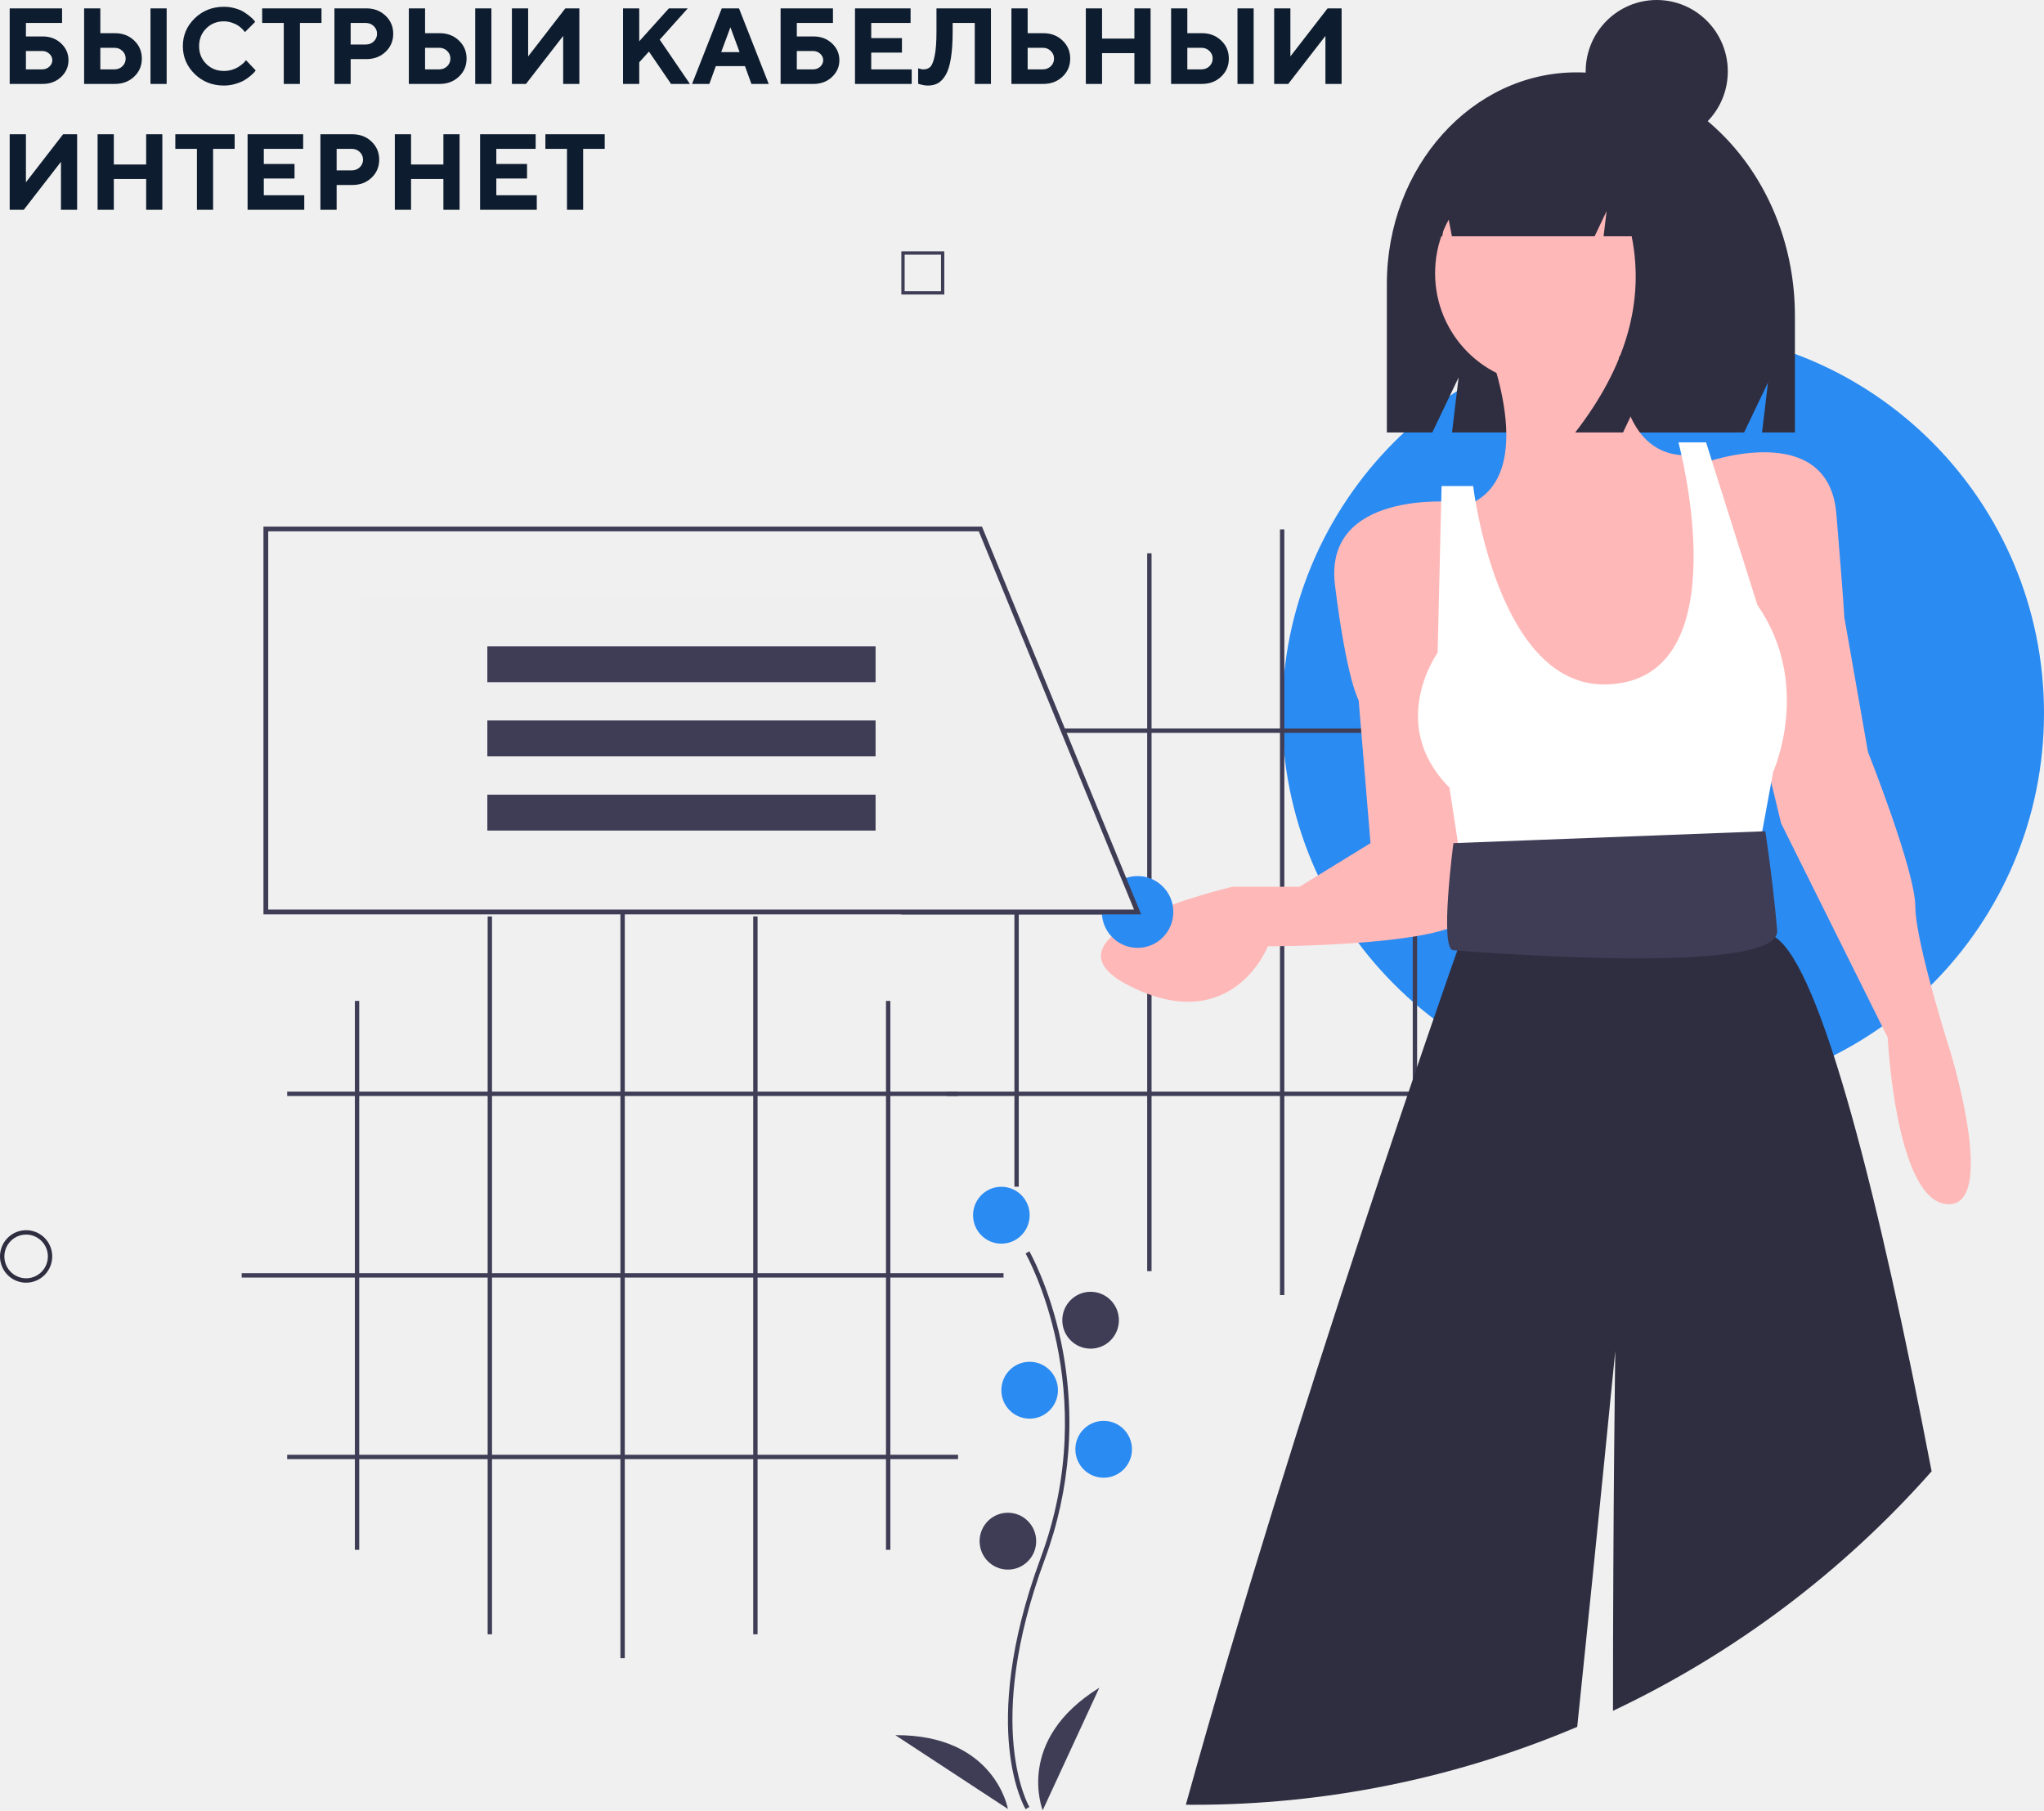
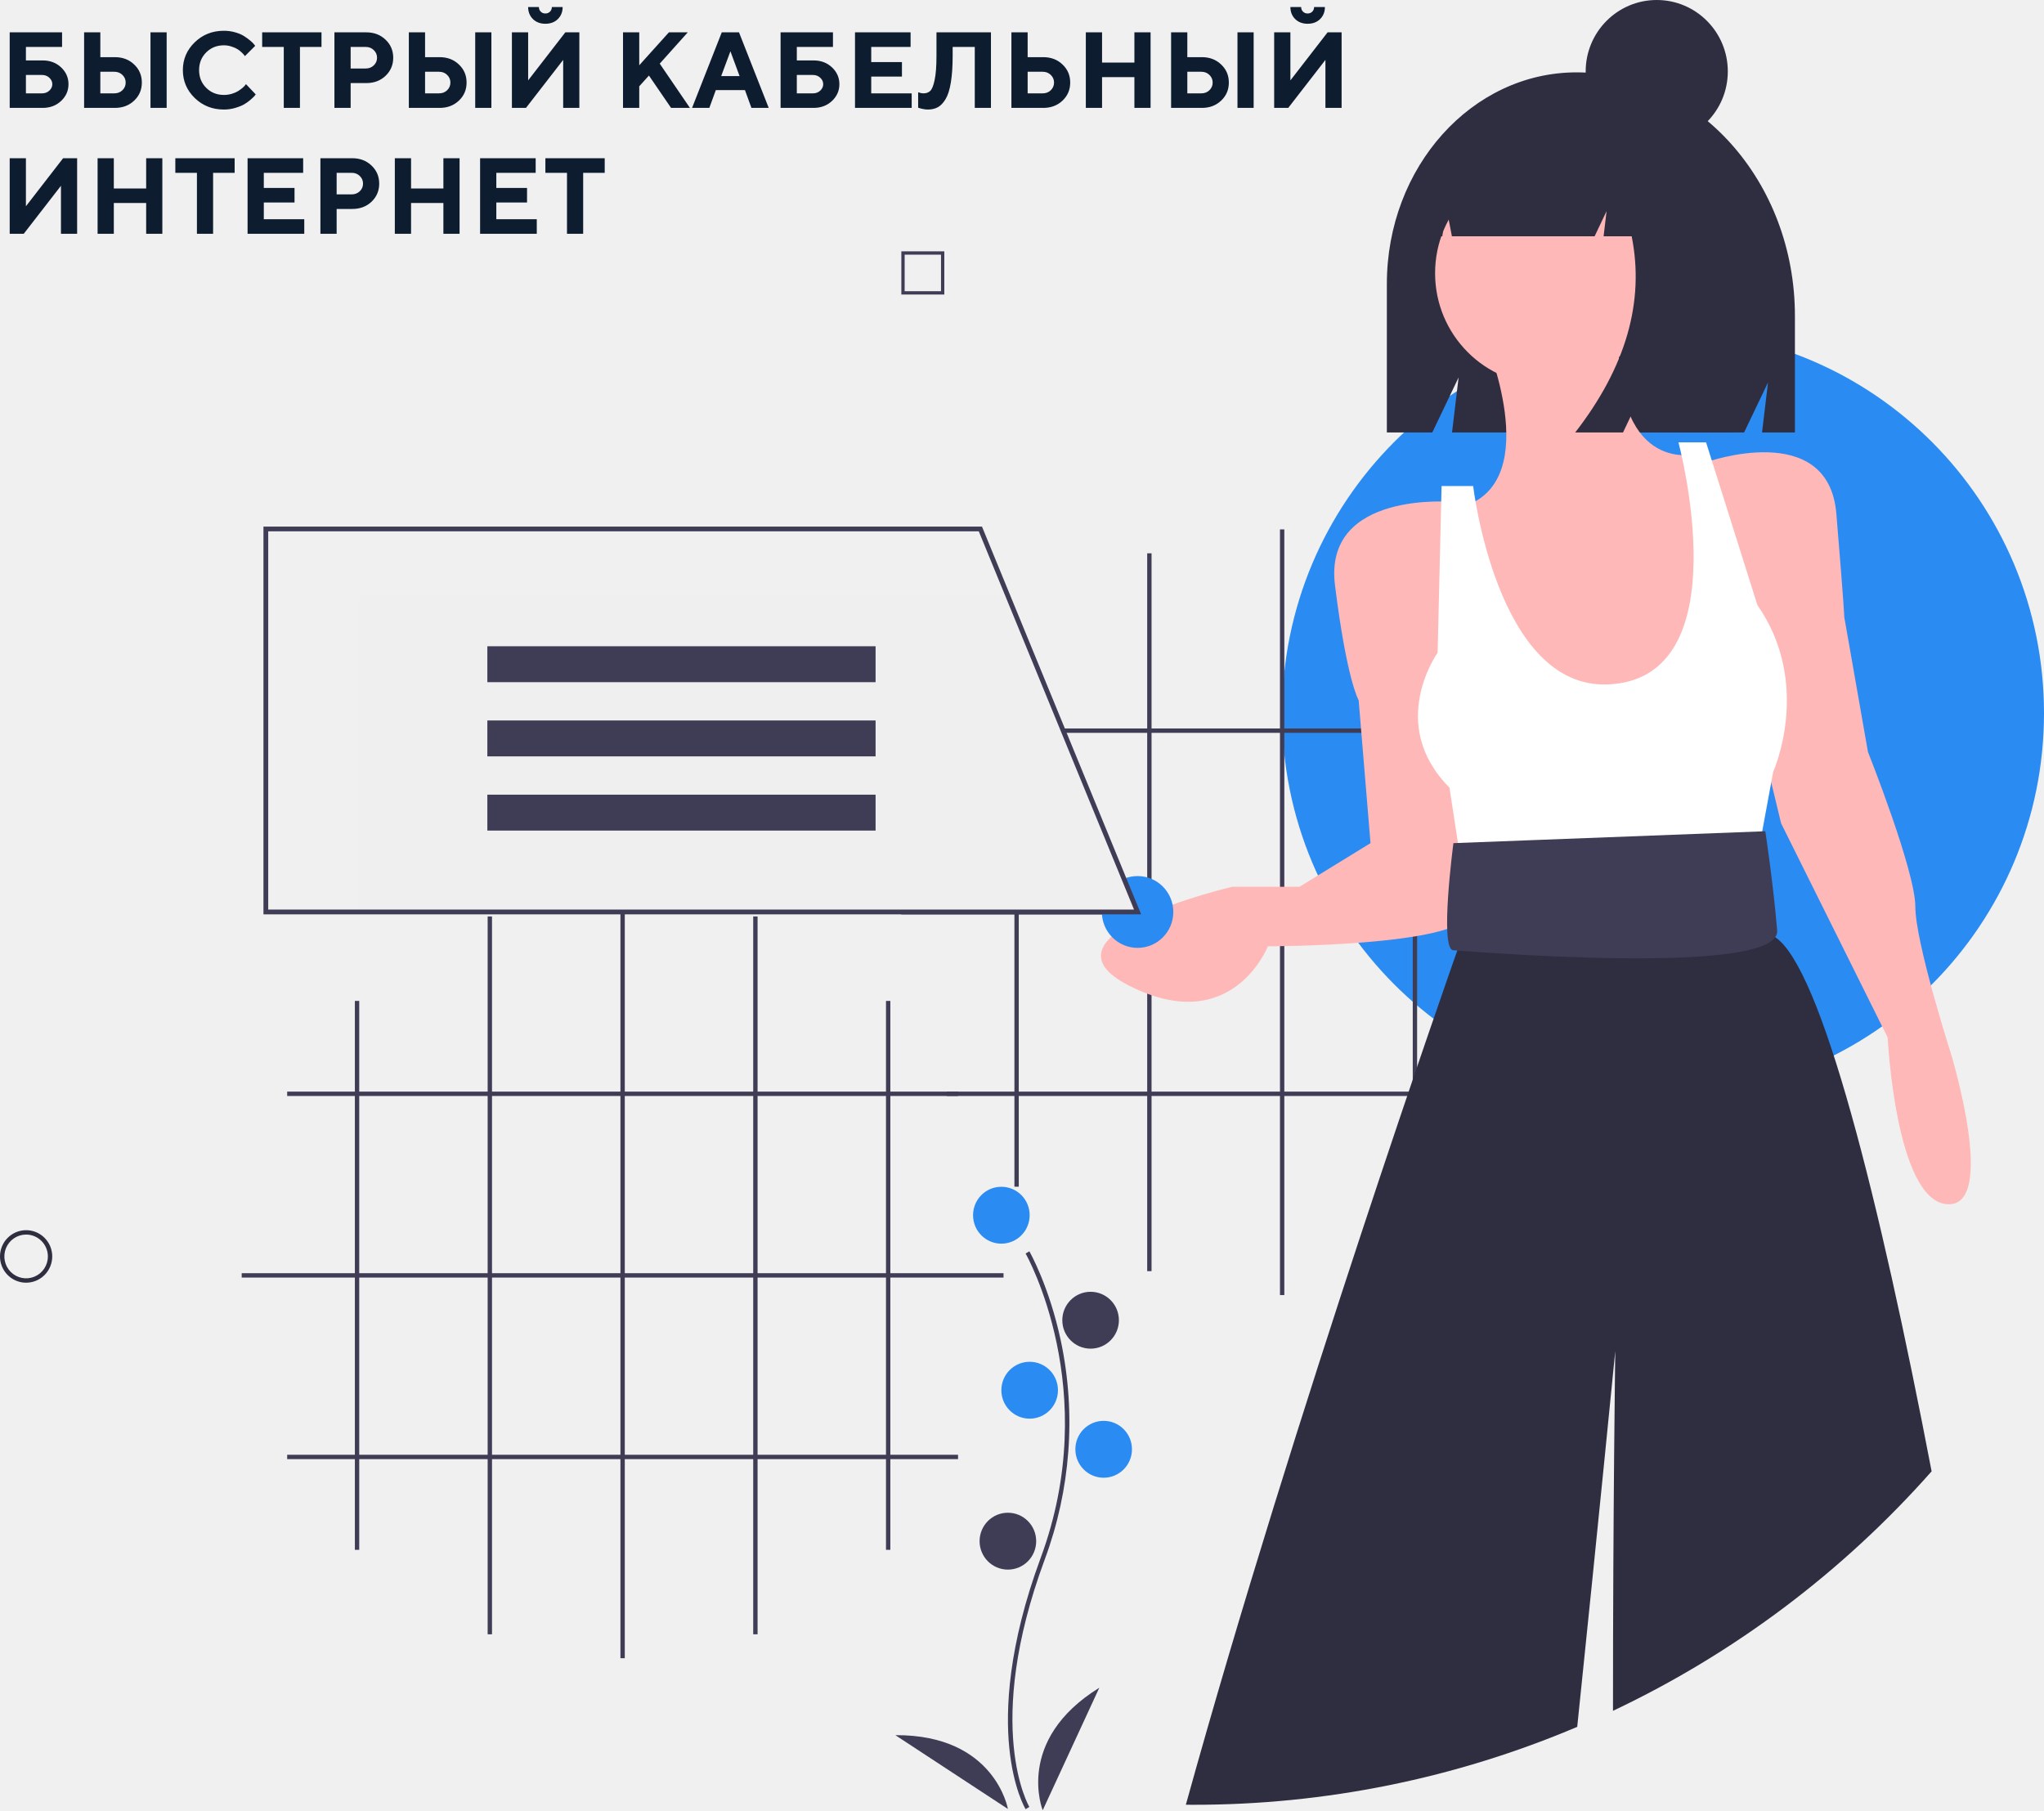
<svg xmlns="http://www.w3.org/2000/svg" width="341" height="302" viewBox="0 0 341 302" fill="none">
  <g clip-path="url(#clip0)">
    <path d="M171.104 301.825C171.021 301.689 169.056 298.391 168.374 291.544C167.75 285.262 168.151 274.673 173.615 259.903C183.967 231.922 171.23 209.345 171.1 209.12L171.728 208.753C171.761 208.81 175.048 214.567 176.989 223.733C179.555 235.885 178.621 248.52 174.296 260.157C163.962 288.091 171.645 301.315 171.724 301.445L171.104 301.825Z" fill="#3F3D56" />
    <path d="M167.056 207.477C169.664 207.477 171.777 205.353 171.777 202.732C171.777 200.112 169.664 197.988 167.056 197.988C164.449 197.988 162.335 200.112 162.335 202.732C162.335 205.353 164.449 207.477 167.056 207.477Z" fill="#2A8BF2" />
    <path d="M181.945 224.995C184.552 224.995 186.666 222.87 186.666 220.25C186.666 217.63 184.552 215.506 181.945 215.506C179.338 215.506 177.224 217.63 177.224 220.25C177.224 222.87 179.338 224.995 181.945 224.995Z" fill="#3F3D56" />
    <path d="M171.777 236.673C174.384 236.673 176.498 234.549 176.498 231.929C176.498 229.308 174.384 227.184 171.777 227.184C169.17 227.184 167.056 229.308 167.056 231.929C167.056 234.549 169.17 236.673 171.777 236.673Z" fill="#2A8BF2" />
    <path d="M184.124 246.527C186.731 246.527 188.845 244.403 188.845 241.782C188.845 239.162 186.731 237.038 184.124 237.038C181.517 237.038 179.403 239.162 179.403 241.782C179.403 244.403 181.517 246.527 184.124 246.527Z" fill="#2A8BF2" />
    <path d="M168.146 261.855C170.753 261.855 172.866 259.731 172.866 257.111C172.866 254.49 170.753 252.366 168.146 252.366C165.538 252.366 163.425 254.49 163.425 257.111C163.425 259.731 165.538 261.855 168.146 261.855Z" fill="#3F3D56" />
    <path d="M173.956 302C173.956 302 169.235 290.321 183.398 281.563L173.956 302Z" fill="#3F3D56" />
    <path d="M168.15 301.788C168.15 301.788 166.002 289.369 149.373 289.475L168.15 301.788Z" fill="#3F3D56" />
    <path d="M59.93 166.981H59.204V258.556H59.93V166.981Z" fill="#3F3D56" />
    <path d="M82.082 152.891H81.355V272.647H82.082V152.891Z" fill="#3F3D56" />
    <path d="M104.233 148.902H103.507V276.636H104.233V148.902Z" fill="#3F3D56" />
    <path d="M126.385 152.891H125.658V272.647H126.385V152.891Z" fill="#3F3D56" />
    <path d="M148.536 166.981H147.81V258.556H148.536V166.981Z" fill="#3F3D56" />
    <path d="M159.83 182.112H47.91V182.842H159.83V182.112Z" fill="#3F3D56" />
    <path d="M167.419 212.404H40.321V213.134H167.419V212.404Z" fill="#3F3D56" />
    <path d="M159.83 242.695H47.91V243.425H159.83V242.695Z" fill="#3F3D56" />
    <path d="M277.451 182.842C312.548 182.842 341 154.248 341 118.975C341 83.702 312.548 55.108 277.451 55.108C242.353 55.108 213.901 83.702 213.901 118.975C213.901 154.248 242.353 182.842 277.451 182.842Z" fill="#2A8BF2" />
    <path d="M169.961 106.399H169.235V197.973H169.961V106.399Z" fill="#3F3D56" />
    <path d="M192.113 92.308H191.387V212.064H192.113V92.308Z" fill="#3F3D56" />
    <path d="M214.264 88.319H213.538V216.053H214.264V88.319Z" fill="#3F3D56" />
    <path d="M236.416 92.308H235.69V212.064H236.416V92.308Z" fill="#3F3D56" />
    <path d="M258.567 106.399H257.841V197.973H258.567V106.399Z" fill="#3F3D56" />
    <path d="M269.861 121.53H157.941V122.26H269.861V121.53Z" fill="#3F3D56" />
    <path d="M277.451 151.821H150.352V152.551H277.451V151.821Z" fill="#3F3D56" />
    <path d="M269.861 182.112H157.941V182.842H269.861V182.112Z" fill="#3F3D56" />
    <path d="M263.022 12.072H263.021C245.54 12.072 231.369 27.878 231.369 47.375V72.147H238.949L243.338 62.969L242.241 72.147H290.967L294.957 63.803L293.96 72.147H299.446V52.697C299.446 30.26 283.138 12.072 263.022 12.072Z" fill="#2F2E41" />
    <path d="M247.743 56.595C247.743 56.595 257.622 79.762 244.45 84.396L257.622 128.083L280.016 126.759L285.944 112.197L284.626 90.353L282.65 75.791C282.65 75.791 268.819 79.1 270.136 54.609L247.743 56.595Z" fill="#FFB8B8" />
    <path d="M242.474 83.734C242.474 83.734 220.739 81.748 222.715 97.634C224.691 113.521 226.666 116.83 226.666 116.83L228.642 140.66L216.787 147.941H205.59C205.59 147.941 171.341 155.884 188.466 164.489C205.59 173.094 211.518 157.87 211.518 157.87C211.518 157.87 243.132 157.87 245.108 152.574C247.084 147.279 242.474 83.734 242.474 83.734Z" fill="#FFB8B8" />
    <path d="M284.626 77.115C284.626 77.115 305.044 69.833 306.361 85.72C307.679 101.606 307.679 102.93 307.679 102.93L311.63 125.435C311.63 125.435 319.534 145.293 319.534 151.25C319.534 157.208 325.462 175.742 325.462 175.742C325.462 175.742 333.365 201.557 324.803 200.895C316.241 200.233 314.924 173.094 314.924 173.094L297.14 137.35L291.871 115.506L284.626 77.115Z" fill="#FFB8B8" />
    <path d="M245.767 81.086H240.498L239.839 108.887C239.839 108.887 231.277 120.802 241.815 131.393L244.45 148.603L292.53 146.617L295.823 128.745C295.823 128.745 302.409 114.182 293.188 100.944L284.626 73.805H280.016C280.016 73.805 290.694 113.374 268.16 114.182C249.719 114.844 245.767 81.086 245.767 81.086Z" fill="white" />
    <path d="M322.251 245.461C307.401 262.252 289.318 275.843 269.095 285.413C269.088 252.289 269.476 225.385 269.476 225.385C269.476 225.385 266.68 253.815 263.128 288.088C242.839 296.696 221.035 301.117 199.013 301.088C198.62 301.088 198.228 301.088 197.836 301.08C215.957 235.644 242.389 160.646 243.119 158.576C243.125 158.562 243.13 158.547 243.134 158.533L244.728 153.19L245.407 150.916L246.119 148.533L247.085 145.292L289.895 143.971L291.094 146.675L295.165 155.883C295.52 155.987 295.857 156.145 296.163 156.354C303.869 161.438 313.583 200.24 322.251 245.461Z" fill="#2F2E41" />
    <path d="M294.506 138.674L242.474 140.66C242.474 140.66 240.099 158.532 242.474 158.532C243.132 158.532 297.14 163.165 296.482 155.222C295.823 147.279 294.506 138.674 294.506 138.674Z" fill="#3F3D56" />
    <path d="M257.922 64.176C268.143 64.176 276.428 55.849 276.428 45.577C276.428 35.306 268.143 26.979 257.922 26.979C247.702 26.979 239.416 35.306 239.416 45.577C239.416 55.849 247.702 64.176 257.922 64.176Z" fill="#FFB8B8" />
    <path d="M272.02 21.797C268.842 17.684 264.154 15.079 258.922 15.079H258.3C246.318 15.079 236.605 25.976 236.605 39.417V39.417H240.62L241.269 34.457L242.219 39.417H266.031L268.025 35.221L267.527 39.417H272.211C274.397 50.327 271.256 61.237 262.789 72.147H270.769L274.758 63.755L273.761 72.147H288.972L291.965 52.845C291.965 38.389 283.607 26.131 272.02 21.797Z" fill="#2F2E41" />
    <path d="M276.393 23.829C282.941 23.829 288.249 18.495 288.249 11.915C288.249 5.334 282.941 0 276.393 0C269.846 0 264.538 5.334 264.538 11.915C264.538 18.495 269.846 23.829 276.393 23.829Z" fill="#2F2E41" />
    <path d="M189.784 158.132C193.076 158.132 195.744 155.45 195.744 152.142C195.744 148.834 193.076 146.152 189.784 146.152C186.492 146.152 183.823 148.834 183.823 152.142C183.823 155.45 186.492 158.132 189.784 158.132Z" fill="#2A8BF2" />
    <path d="M189.784 152.142H59.846V99.428H167.929L189.784 152.142Z" fill="#EFEFEF" />
    <path d="M190.378 152.541H43.952V87.847H163.824L163.925 88.094L190.378 152.541ZM44.747 151.743H189.19L163.292 88.646H44.747V151.743Z" fill="#3F3D56" />
    <path d="M146.074 107.814H81.304V113.805H146.074V107.814Z" fill="#3F3D56" />
    <path d="M146.074 120.194H81.304V126.185H146.074V120.194Z" fill="#3F3D56" />
    <path d="M146.074 132.574H81.304V138.564H146.074V132.574Z" fill="#3F3D56" />
    <path d="M4.358 213.99C3.496 213.99 2.653 213.733 1.937 213.252C1.22 212.77 0.662 212.086 0.332 211.286C0.002 210.486 -0.084 209.605 0.084 208.756C0.252 207.906 0.667 207.126 1.276 206.514C1.886 205.901 2.662 205.484 3.508 205.315C4.353 205.146 5.229 205.233 6.025 205.564C6.822 205.896 7.502 206.457 7.981 207.177C8.46 207.897 8.715 208.744 8.715 209.61C8.714 210.771 8.254 211.885 7.438 212.706C6.621 213.527 5.513 213.988 4.358 213.99ZM4.358 205.961C3.639 205.961 2.937 206.175 2.34 206.576C1.743 206.977 1.278 207.547 1.003 208.214C0.728 208.881 0.656 209.614 0.796 210.322C0.936 211.03 1.282 211.681 1.79 212.191C2.298 212.701 2.945 213.049 3.649 213.19C4.354 213.331 5.084 213.258 5.747 212.982C6.411 212.706 6.978 212.238 7.377 211.638C7.776 211.038 7.989 210.332 7.989 209.61C7.988 208.643 7.605 207.715 6.924 207.031C6.243 206.347 5.32 205.962 4.358 205.961Z" fill="#2F2E41" />
    <path d="M157.54 49.136H150.371V41.931H157.54V49.136ZM150.923 48.582H156.988V42.486H150.923V48.582Z" fill="#3F3D56" />
-     <path d="M4.324 11.574H7.022C7.503 11.574 7.907 11.422 8.235 11.117C8.563 10.807 8.728 10.449 8.728 10.045C8.728 9.635 8.563 9.277 8.235 8.973C7.907 8.662 7.503 8.507 7.022 8.507H4.324V11.574ZM7.11 14H1.617V1.396H10.354V3.831H4.324V6.081H7.11C8.347 6.081 9.375 6.468 10.195 7.241C11.016 8.015 11.426 8.949 11.426 10.045C11.426 11.135 11.016 12.066 10.195 12.84C9.375 13.613 8.347 14 7.11 14ZM27.804 1.396V14H25.106V1.396H27.804ZM19.164 14H14.032V1.396H16.739V5.536H19.164C20.459 5.536 21.532 5.943 22.381 6.758C23.237 7.566 23.664 8.571 23.664 9.772C23.664 10.974 23.237 11.979 22.381 12.787C21.532 13.596 20.459 14 19.164 14ZM16.739 11.574H19.076C19.616 11.574 20.064 11.401 20.421 11.056C20.785 10.704 20.966 10.276 20.966 9.772C20.966 9.269 20.785 8.844 20.421 8.498C20.064 8.146 19.616 7.971 19.076 7.971H16.739V11.574ZM37.353 1.133C38.015 1.133 38.645 1.221 39.243 1.396C39.84 1.566 40.33 1.774 40.711 2.021C41.097 2.267 41.437 2.513 41.73 2.759C42.029 3.005 42.243 3.213 42.372 3.383L42.574 3.646L40.86 5.36C40.825 5.313 40.775 5.249 40.711 5.167C40.652 5.079 40.514 4.933 40.297 4.728C40.087 4.522 39.855 4.344 39.603 4.191C39.351 4.033 39.02 3.89 38.61 3.761C38.2 3.626 37.781 3.559 37.353 3.559C36.175 3.559 35.191 3.954 34.4 4.745C33.609 5.536 33.214 6.521 33.214 7.698C33.214 8.876 33.609 9.86 34.4 10.651C35.191 11.442 36.175 11.838 37.353 11.838C37.81 11.838 38.247 11.776 38.663 11.653C39.085 11.524 39.433 11.375 39.709 11.205C39.984 11.029 40.227 10.854 40.438 10.678C40.649 10.502 40.801 10.35 40.895 10.221L41.036 10.036L42.662 11.75C42.615 11.82 42.542 11.914 42.442 12.031C42.348 12.143 42.134 12.345 41.8 12.638C41.472 12.925 41.118 13.18 40.737 13.402C40.362 13.619 39.867 13.818 39.252 14C38.642 14.182 38.009 14.273 37.353 14.273C35.431 14.273 33.808 13.631 32.484 12.348C31.166 11.059 30.506 9.509 30.506 7.698C30.506 5.888 31.166 4.341 32.484 3.058C33.808 1.774 35.431 1.133 37.353 1.133ZM43.738 1.396H53.635V3.831H50.04V14H47.342V3.831H43.738V1.396ZM55.792 1.396H61.101C62.396 1.396 63.468 1.804 64.318 2.618C65.173 3.427 65.601 4.432 65.601 5.633C65.601 6.828 65.176 7.833 64.326 8.647C63.477 9.456 62.402 9.86 61.101 9.86H58.499V14H55.792V1.396ZM61.013 3.831H58.499V7.426H61.013C61.552 7.426 62 7.253 62.358 6.907C62.721 6.562 62.903 6.137 62.903 5.633C62.903 5.129 62.721 4.704 62.358 4.358C62 4.007 61.552 3.831 61.013 3.831ZM81.979 1.396V14H79.281V1.396H81.979ZM73.34 14H68.207V1.396H70.914V5.536H73.34C74.634 5.536 75.707 5.943 76.556 6.758C77.412 7.566 77.84 8.571 77.84 9.772C77.84 10.974 77.412 11.979 76.556 12.787C75.707 13.596 74.634 14 73.34 14ZM70.914 11.574H73.252C73.791 11.574 74.239 11.401 74.596 11.056C74.96 10.704 75.141 10.276 75.141 9.772C75.141 9.269 74.96 8.844 74.596 8.498C74.239 8.146 73.791 7.971 73.252 7.971H70.914V11.574ZM90.21 -2.058C90.415 -1.853 90.673 -1.75 90.983 -1.75C91.294 -1.75 91.552 -1.853 91.757 -2.058C91.962 -2.263 92.064 -2.521 92.064 -2.831H93.866C93.866 -2.017 93.6 -1.346 93.066 -0.818C92.533 -0.297 91.839 -0.036 90.983 -0.036C90.134 -0.036 89.442 -0.297 88.909 -0.818C88.376 -1.346 88.109 -2.017 88.109 -2.831H89.902C89.902 -2.521 90.005 -2.263 90.21 -2.058ZM96.652 14H93.954V5.993L87.749 14H85.402V1.396H88.109V9.412L94.314 1.396H96.652V14ZM106.645 1.396V6.89L111.593 1.396H114.74L110.064 6.617L115.1 14H111.954L108.262 8.604L106.645 10.396V14H103.938V1.396H106.645ZM123.384 8.691L121.854 4.552L120.316 8.691H123.384ZM124.28 11.029H119.42L118.339 14H115.456L120.413 1.396H123.287L128.244 14H125.361L124.28 11.029ZM132.933 11.574H135.631C136.112 11.574 136.516 11.422 136.844 11.117C137.172 10.807 137.336 10.449 137.336 10.045C137.336 9.635 137.172 9.277 136.844 8.973C136.516 8.662 136.112 8.507 135.631 8.507H132.933V11.574ZM135.719 14H130.226V1.396H138.962V3.831H132.933V6.081H135.719C136.955 6.081 137.984 6.468 138.804 7.241C139.624 8.015 140.034 8.949 140.034 10.045C140.034 11.135 139.624 12.066 138.804 12.84C137.984 13.613 136.955 14 135.719 14ZM145.347 11.574H152.097V14H142.64V1.396H151.913V3.831H145.347V6.354H150.471V8.779H145.347V11.574ZM165.32 1.396V14H162.622V3.831H158.931V5.272C158.931 7.048 158.831 8.539 158.632 9.746C158.438 10.947 158.148 11.87 157.762 12.515C157.381 13.159 156.953 13.613 156.478 13.877C156.004 14.141 155.441 14.273 154.791 14.273C154.527 14.273 154.261 14.243 153.991 14.185C153.722 14.132 153.522 14.082 153.393 14.035L153.174 13.965V11.39C153.473 11.507 153.771 11.568 154.07 11.574C154.539 11.574 154.917 11.434 155.204 11.152C155.497 10.865 155.74 10.247 155.933 9.298C156.133 8.343 156.232 7.007 156.232 5.29V1.396H165.32ZM174.043 14H168.735V1.396H171.442V5.536H174.043C175.338 5.536 176.41 5.943 177.26 6.758C178.115 7.566 178.543 8.571 178.543 9.772C178.543 10.974 178.115 11.979 177.26 12.787C176.41 13.596 175.338 14 174.043 14ZM171.442 11.574H173.955C174.494 11.574 174.943 11.401 175.3 11.056C175.663 10.704 175.845 10.276 175.845 9.772C175.845 9.269 175.663 8.844 175.3 8.498C174.943 8.146 174.494 7.971 173.955 7.971H171.442V11.574ZM191.951 1.396V14H189.252V8.867H183.856V14H181.149V1.396H183.856V6.441H189.252V1.396H191.951ZM209.146 1.396V14H206.448V1.396H209.146ZM200.507 14H195.374V1.396H198.081V5.536H200.507C201.802 5.536 202.874 5.943 203.723 6.758C204.579 7.566 205.007 8.571 205.007 9.772C205.007 10.974 204.579 11.979 203.723 12.787C202.874 13.596 201.802 14 200.507 14ZM198.081 11.574H200.419C200.958 11.574 201.406 11.401 201.763 11.056C202.127 10.704 202.308 10.276 202.308 9.772C202.308 9.269 202.127 8.844 201.763 8.498C201.406 8.146 200.958 7.971 200.419 7.971H198.081V11.574ZM217.377 -2.058C217.582 -1.853 217.84 -1.75 218.151 -1.75C218.461 -1.75 218.719 -1.853 218.924 -2.058C219.129 -2.263 219.232 -2.521 219.232 -2.831H221.033C221.033 -2.017 220.767 -1.346 220.234 -0.818C219.7 -0.297 219.006 -0.036 218.151 -0.036C217.301 -0.036 216.609 -0.297 216.076 -0.818C215.543 -1.346 215.276 -2.017 215.276 -2.831H217.069C217.069 -2.521 217.172 -2.263 217.377 -2.058ZM223.819 14H221.121V5.993L214.916 14H212.569V1.396H215.276V9.412L221.482 1.396H223.819V14ZM12.867 35H10.169V26.993L3.964 35H1.617V22.396H4.324V30.412L10.529 22.396H12.867V35ZM27.083 22.396V35H24.385V29.867H18.989V35H16.282V22.396H18.989V27.441H24.385V22.396H27.083ZM29.25 22.396H39.146V24.831H35.551V35H32.853V24.831H29.25V22.396ZM44.011 32.574H50.761V35H41.304V22.396H50.576V24.831H44.011V27.354H49.135V29.779H44.011V32.574ZM53.454 22.396H58.763C60.058 22.396 61.13 22.804 61.98 23.618C62.835 24.427 63.263 25.432 63.263 26.633C63.263 27.828 62.838 28.833 61.989 29.648C61.139 30.456 60.064 30.86 58.763 30.86H56.161V35H53.454V22.396ZM58.675 24.831H56.161V28.426H58.675C59.214 28.426 59.662 28.253 60.02 27.907C60.383 27.561 60.565 27.137 60.565 26.633C60.565 26.129 60.383 25.704 60.02 25.358C59.662 25.007 59.214 24.831 58.675 24.831ZM76.671 22.396V35H73.972V29.867H68.576V35H65.869V22.396H68.576V27.441H73.972V22.396H76.671ZM82.801 32.574H89.551V35H80.094V22.396H89.366V24.831H82.801V27.354H87.925V29.779H82.801V32.574ZM90.987 22.396H100.884V24.831H97.289V35H94.591V24.831H90.987V22.396Z" fill="#0D1C2E" />
+     <path d="M4.324 15.574H7.022C7.503 15.574 7.907 15.422 8.235 15.117C8.563 14.807 8.728 14.449 8.728 14.045C8.728 13.635 8.563 13.277 8.235 12.973C7.907 12.662 7.503 12.507 7.022 12.507H4.324V15.574ZM7.11 18H1.617V5.396H10.354V7.831H4.324V10.081H7.11C8.347 10.081 9.375 10.468 10.195 11.241C11.016 12.015 11.426 12.949 11.426 14.045C11.426 15.135 11.016 16.066 10.195 16.84C9.375 17.613 8.347 18 7.11 18ZM27.804 5.396V18H25.106V5.396H27.804ZM19.164 18H14.032V5.396H16.739V9.536H19.164C20.459 9.536 21.532 9.943 22.381 10.758C23.237 11.566 23.664 12.571 23.664 13.773C23.664 14.974 23.237 15.979 22.381 16.787C21.532 17.596 20.459 18 19.164 18ZM16.739 15.574H19.076C19.616 15.574 20.064 15.401 20.421 15.056C20.785 14.704 20.966 14.276 20.966 13.773C20.966 13.269 20.785 12.844 20.421 12.498C20.064 12.146 19.616 11.971 19.076 11.971H16.739V15.574ZM37.353 5.133C38.015 5.133 38.645 5.221 39.243 5.396C39.84 5.566 40.33 5.774 40.711 6.021C41.097 6.267 41.437 6.513 41.73 6.759C42.029 7.005 42.243 7.213 42.372 7.383L42.574 7.646L40.86 9.36C40.825 9.313 40.775 9.249 40.711 9.167C40.652 9.079 40.514 8.933 40.297 8.728C40.087 8.522 39.855 8.344 39.603 8.191C39.351 8.033 39.02 7.89 38.61 7.761C38.2 7.626 37.781 7.559 37.353 7.559C36.175 7.559 35.191 7.954 34.4 8.745C33.609 9.536 33.214 10.521 33.214 11.698C33.214 12.876 33.609 13.86 34.4 14.651C35.191 15.442 36.175 15.838 37.353 15.838C37.81 15.838 38.247 15.776 38.663 15.653C39.085 15.524 39.433 15.375 39.709 15.205C39.984 15.029 40.227 14.854 40.438 14.678C40.649 14.502 40.801 14.35 40.895 14.221L41.036 14.036L42.662 15.75C42.615 15.82 42.542 15.914 42.442 16.031C42.348 16.143 42.134 16.345 41.8 16.638C41.472 16.925 41.118 17.18 40.737 17.402C40.362 17.619 39.867 17.818 39.252 18C38.642 18.182 38.009 18.273 37.353 18.273C35.431 18.273 33.808 17.631 32.484 16.348C31.166 15.059 30.506 13.509 30.506 11.698C30.506 9.888 31.166 8.341 32.484 7.058C33.808 5.774 35.431 5.133 37.353 5.133ZM43.738 5.396H53.635V7.831H50.04V18H47.342V7.831H43.738V5.396ZM55.792 5.396H61.101C62.396 5.396 63.468 5.804 64.318 6.618C65.173 7.427 65.601 8.432 65.601 9.633C65.601 10.828 65.176 11.833 64.326 12.648C63.477 13.456 62.402 13.86 61.101 13.86H58.499V18H55.792V5.396ZM61.013 7.831H58.499V11.426H61.013C61.552 11.426 62 11.253 62.358 10.907C62.721 10.562 62.903 10.137 62.903 9.633C62.903 9.129 62.721 8.704 62.358 8.358C62 8.007 61.552 7.831 61.013 7.831ZM81.979 5.396V18H79.281V5.396H81.979ZM73.34 18H68.207V5.396H70.914V9.536H73.34C74.634 9.536 75.707 9.943 76.556 10.758C77.412 11.566 77.84 12.571 77.84 13.773C77.84 14.974 77.412 15.979 76.556 16.787C75.707 17.596 74.634 18 73.34 18ZM70.914 15.574H73.252C73.791 15.574 74.239 15.401 74.596 15.056C74.96 14.704 75.141 14.276 75.141 13.773C75.141 13.269 74.96 12.844 74.596 12.498C74.239 12.146 73.791 11.971 73.252 11.971H70.914V15.574ZM90.21 1.942C90.415 2.147 90.673 2.25 90.983 2.25C91.294 2.25 91.552 2.147 91.757 1.942C91.962 1.737 92.064 1.479 92.064 1.169H93.866C93.866 1.983 93.6 2.654 93.066 3.182C92.533 3.703 91.839 3.964 90.983 3.964C90.134 3.964 89.442 3.703 88.909 3.182C88.376 2.654 88.109 1.983 88.109 1.169H89.902C89.902 1.479 90.005 1.737 90.21 1.942ZM96.652 18H93.954V9.993L87.749 18H85.402V5.396H88.109V13.412L94.314 5.396H96.652V18ZM106.645 5.396V10.89L111.593 5.396H114.74L110.064 10.617L115.1 18H111.954L108.262 12.604L106.645 14.396V18H103.938V5.396H106.645ZM123.384 12.691L121.854 8.552L120.316 12.691H123.384ZM124.28 15.029H119.42L118.339 18H115.456L120.413 5.396H123.287L128.244 18H125.361L124.28 15.029ZM132.933 15.574H135.631C136.112 15.574 136.516 15.422 136.844 15.117C137.172 14.807 137.336 14.449 137.336 14.045C137.336 13.635 137.172 13.277 136.844 12.973C136.516 12.662 136.112 12.507 135.631 12.507H132.933V15.574ZM135.719 18H130.226V5.396H138.962V7.831H132.933V10.081H135.719C136.955 10.081 137.984 10.468 138.804 11.241C139.624 12.015 140.034 12.949 140.034 14.045C140.034 15.135 139.624 16.066 138.804 16.84C137.984 17.613 136.955 18 135.719 18ZM145.347 15.574H152.097V18H142.64V5.396H151.913V7.831H145.347V10.354H150.471V12.779H145.347V15.574ZM165.32 5.396V18H162.622V7.831H158.931V9.272C158.931 11.048 158.831 12.539 158.632 13.746C158.438 14.947 158.148 15.87 157.762 16.515C157.381 17.159 156.953 17.613 156.478 17.877C156.004 18.141 155.441 18.273 154.791 18.273C154.527 18.273 154.261 18.243 153.991 18.185C153.722 18.132 153.522 18.082 153.393 18.035L153.174 17.965V15.39C153.473 15.507 153.771 15.568 154.07 15.574C154.539 15.574 154.917 15.434 155.204 15.152C155.497 14.865 155.74 14.247 155.933 13.298C156.133 12.343 156.232 11.007 156.232 9.29V5.396H165.32ZM174.043 18H168.735V5.396H171.442V9.536H174.043C175.338 9.536 176.41 9.943 177.26 10.758C178.115 11.566 178.543 12.571 178.543 13.773C178.543 14.974 178.115 15.979 177.26 16.787C176.41 17.596 175.338 18 174.043 18ZM171.442 15.574H173.955C174.494 15.574 174.943 15.401 175.3 15.056C175.663 14.704 175.845 14.276 175.845 13.773C175.845 13.269 175.663 12.844 175.3 12.498C174.943 12.146 174.494 11.971 173.955 11.971H171.442V15.574ZM191.951 5.396V18H189.252V12.867H183.856V18H181.149V5.396H183.856V10.441H189.252V5.396H191.951ZM209.146 5.396V18H206.448V5.396H209.146ZM200.507 18H195.374V5.396H198.081V9.536H200.507C201.802 9.536 202.874 9.943 203.723 10.758C204.579 11.566 205.007 12.571 205.007 13.773C205.007 14.974 204.579 15.979 203.723 16.787C202.874 17.596 201.802 18 200.507 18ZM198.081 15.574H200.419C200.958 15.574 201.406 15.401 201.763 15.056C202.127 14.704 202.308 14.276 202.308 13.773C202.308 13.269 202.127 12.844 201.763 12.498C201.406 12.146 200.958 11.971 200.419 11.971H198.081V15.574ZM217.377 1.942C217.582 2.147 217.84 2.25 218.151 2.25C218.461 2.25 218.719 2.147 218.924 1.942C219.129 1.737 219.232 1.479 219.232 1.169H221.033C221.033 1.983 220.767 2.654 220.234 3.182C219.7 3.703 219.006 3.964 218.151 3.964C217.301 3.964 216.609 3.703 216.076 3.182C215.543 2.654 215.276 1.983 215.276 1.169H217.069C217.069 1.479 217.172 1.737 217.377 1.942ZM223.819 18H221.121V9.993L214.916 18H212.569V5.396H215.276V13.412L221.482 5.396H223.819V18ZM12.867 39H10.169V30.993L3.964 39H1.617V26.396H4.324V34.412L10.529 26.396H12.867V39ZM27.083 26.396V39H24.385V33.867H18.989V39H16.282V26.396H18.989V31.441H24.385V26.396H27.083ZM29.25 26.396H39.146V28.831H35.551V39H32.853V28.831H29.25V26.396ZM44.011 36.574H50.761V39H41.304V26.396H50.576V28.831H44.011V31.354H49.135V33.779H44.011V36.574ZM53.454 26.396H58.763C60.058 26.396 61.13 26.804 61.98 27.618C62.835 28.427 63.263 29.432 63.263 30.633C63.263 31.828 62.838 32.833 61.989 33.648C61.139 34.456 60.064 34.86 58.763 34.86H56.161V39H53.454V26.396ZM58.675 28.831H56.161V32.426H58.675C59.214 32.426 59.662 32.253 60.02 31.907C60.383 31.561 60.565 31.137 60.565 30.633C60.565 30.129 60.383 29.704 60.02 29.358C59.662 29.007 59.214 28.831 58.675 28.831ZM76.671 26.396V39H73.972V33.867H68.576V39H65.869V26.396H68.576V31.441H73.972V26.396H76.671ZM82.801 36.574H89.551V39H80.094V26.396H89.366V28.831H82.801V31.354H87.925V33.779H82.801V36.574ZM90.987 26.396H100.884V28.831H97.289V39H94.591V28.831H90.987V26.396Z" fill="#0D1C2E" />
  </g>
  <defs>
    <clipPath id="clip0">
      <rect width="341" height="302" fill="white" />
    </clipPath>
  </defs>
</svg>
